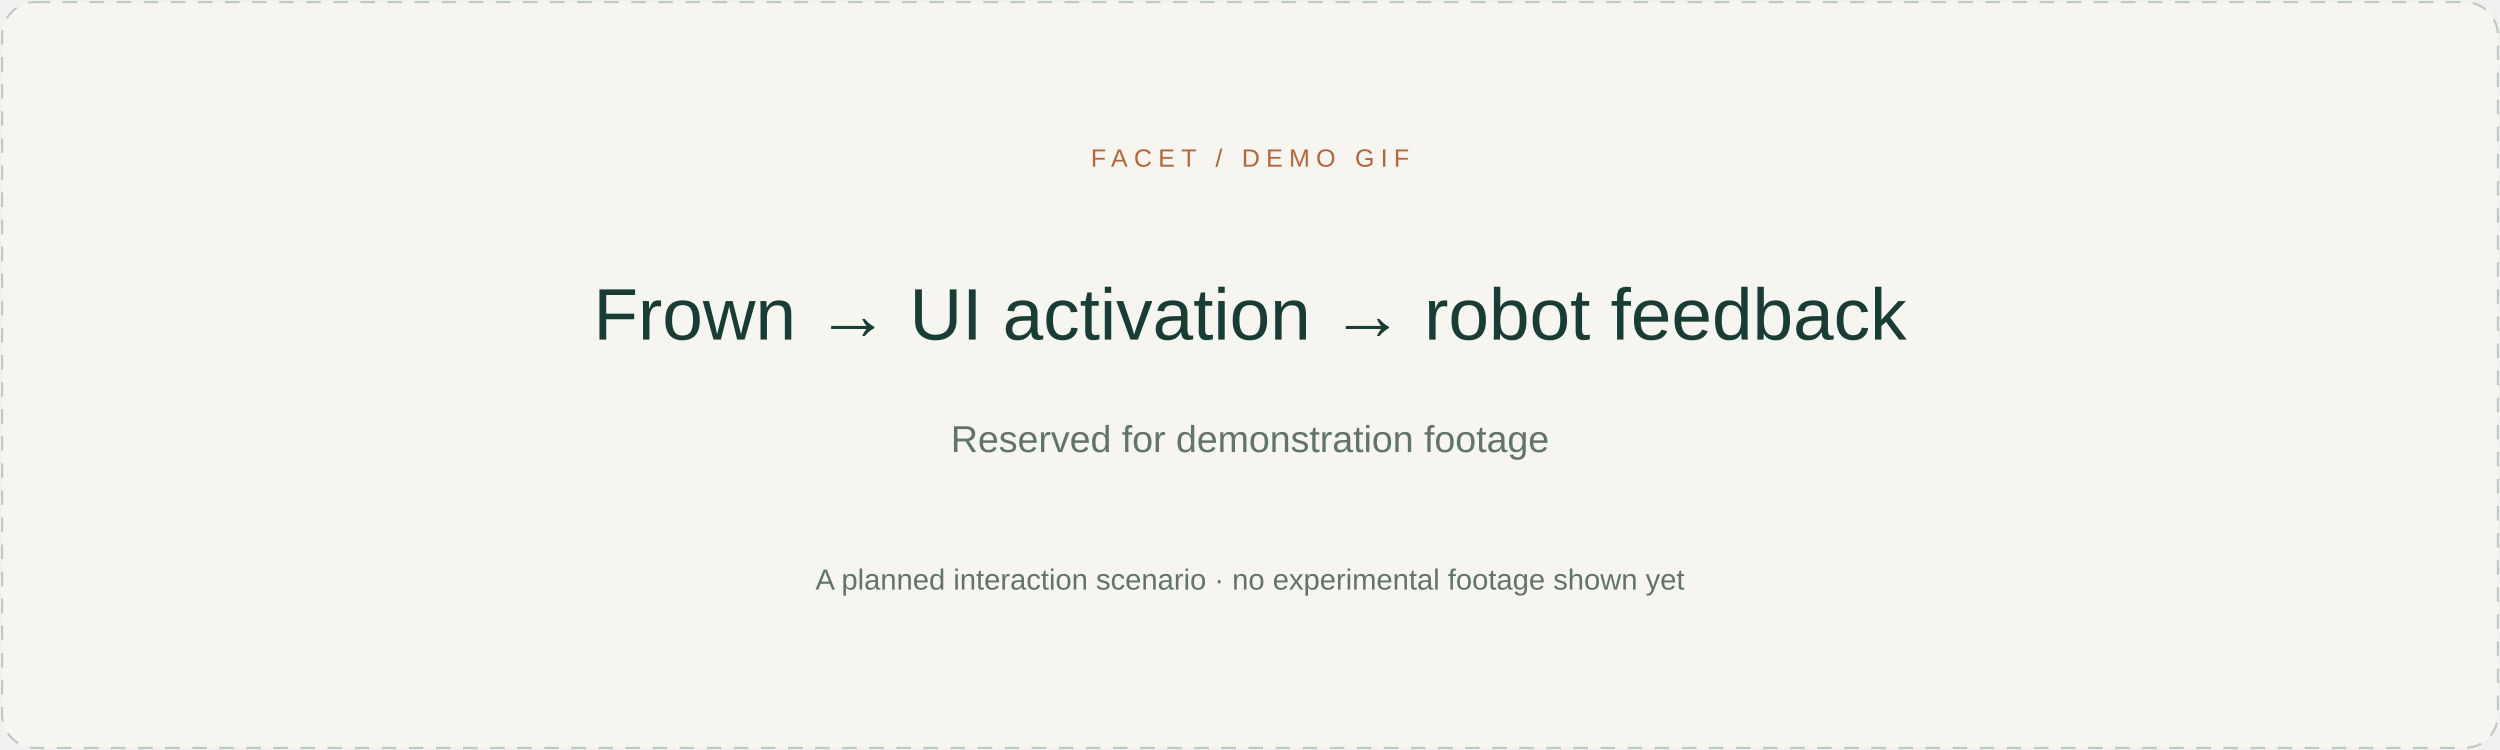
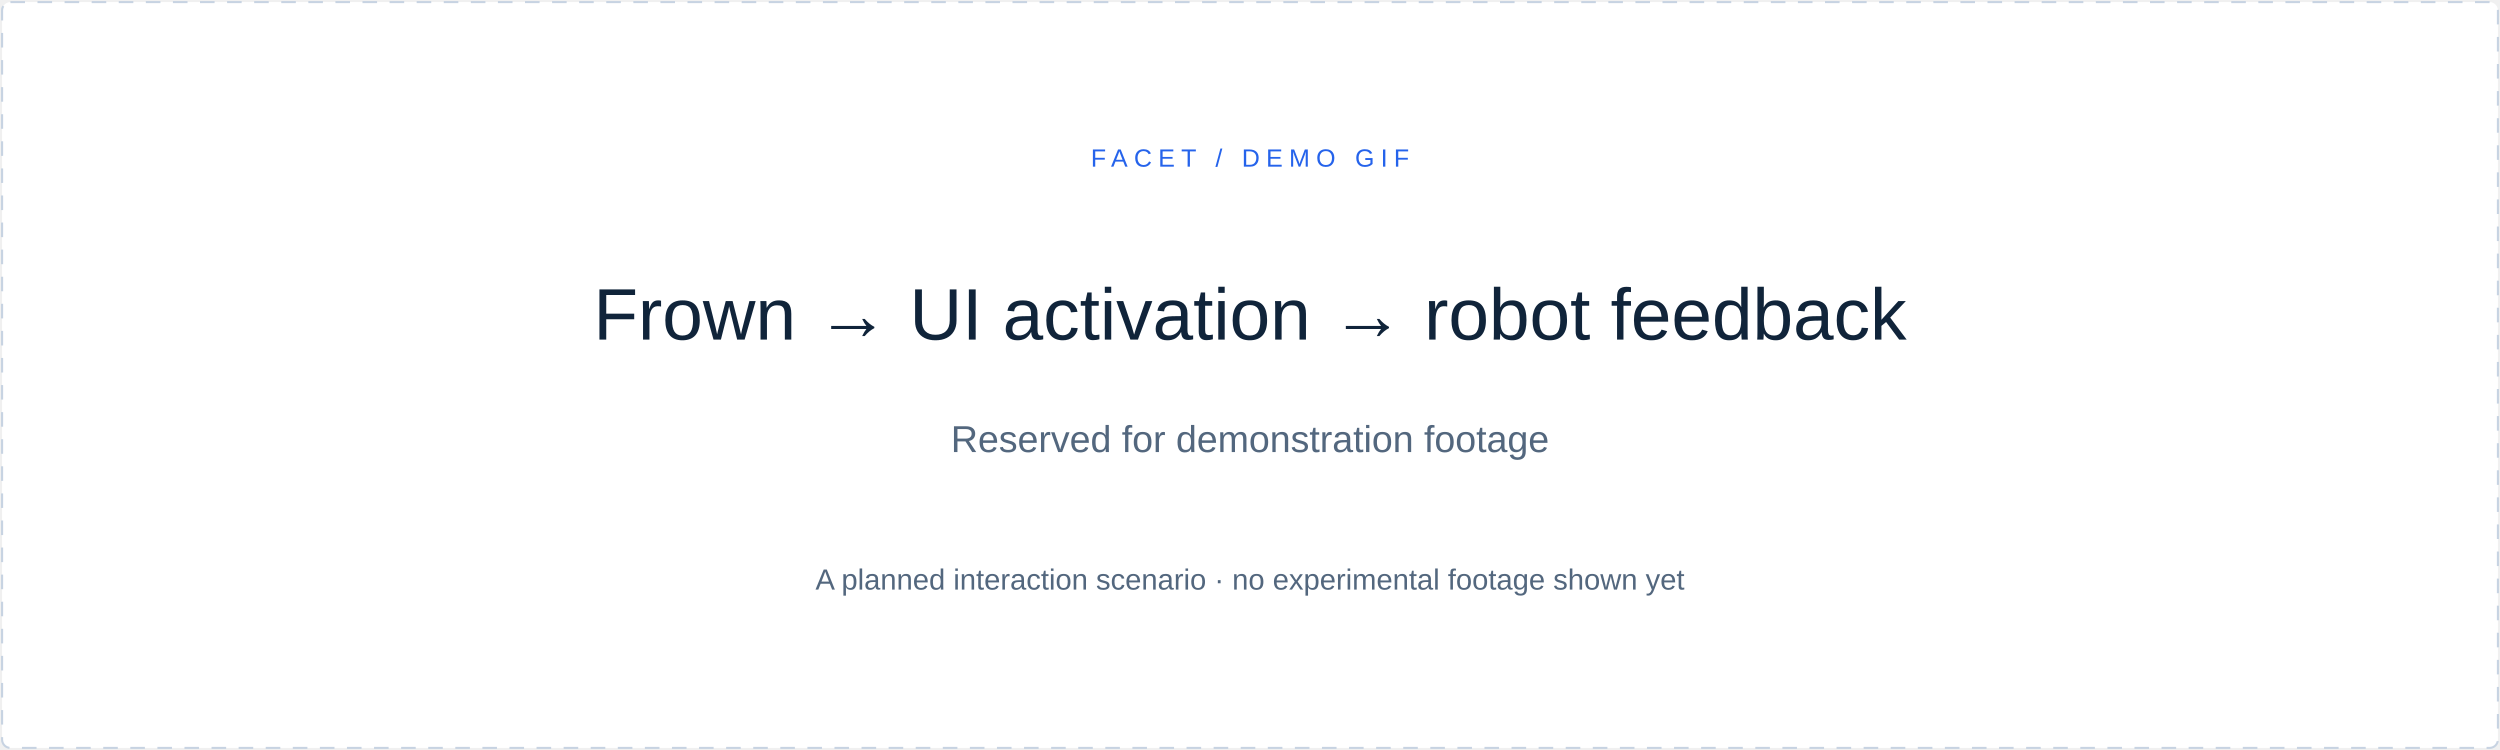
<svg xmlns="http://www.w3.org/2000/svg" viewBox="0 0 1200 360" role="img" aria-labelledby="title desc">
-   <rect x="1" y="1" width="1198" height="358" rx="16" fill="#f6f5ef" stroke="#bdc9bf" stroke-dasharray="7 6" />
-   <g font-family="Arial,sans-serif" text-anchor="middle" fill="#173d35">
-     <text x="600" y="80" font-size="12" letter-spacing="3" fill="#b76437">FACET / DEMO GIF</text>
+   <rect x="1" y="1" width="1198" height="358" rx="4" fill="#ffffff" stroke="#c7d3e2" stroke-dasharray="7 6" />
+   <g font-family="Arial,sans-serif" text-anchor="middle" fill="#10243a">
+     <text x="600" y="80" font-size="12" letter-spacing="3" fill="#2563eb">FACET / DEMO GIF</text>
    <text x="600" y="163" font-size="35">Frown → UI activation → robot feedback</text>
-     <text x="600" y="217" font-size="18" fill="#61746c">Reserved for demonstration footage</text>
-     <text x="600" y="283" font-size="14" fill="#61746c">A planned interaction scenario · no experimental footage shown yet</text>
+     <text x="600" y="217" font-size="18" fill="#53677e">Reserved for demonstration footage</text>
+     <text x="600" y="283" font-size="14" fill="#53677e">A planned interaction scenario · no experimental footage shown yet</text>
  </g>
</svg>
